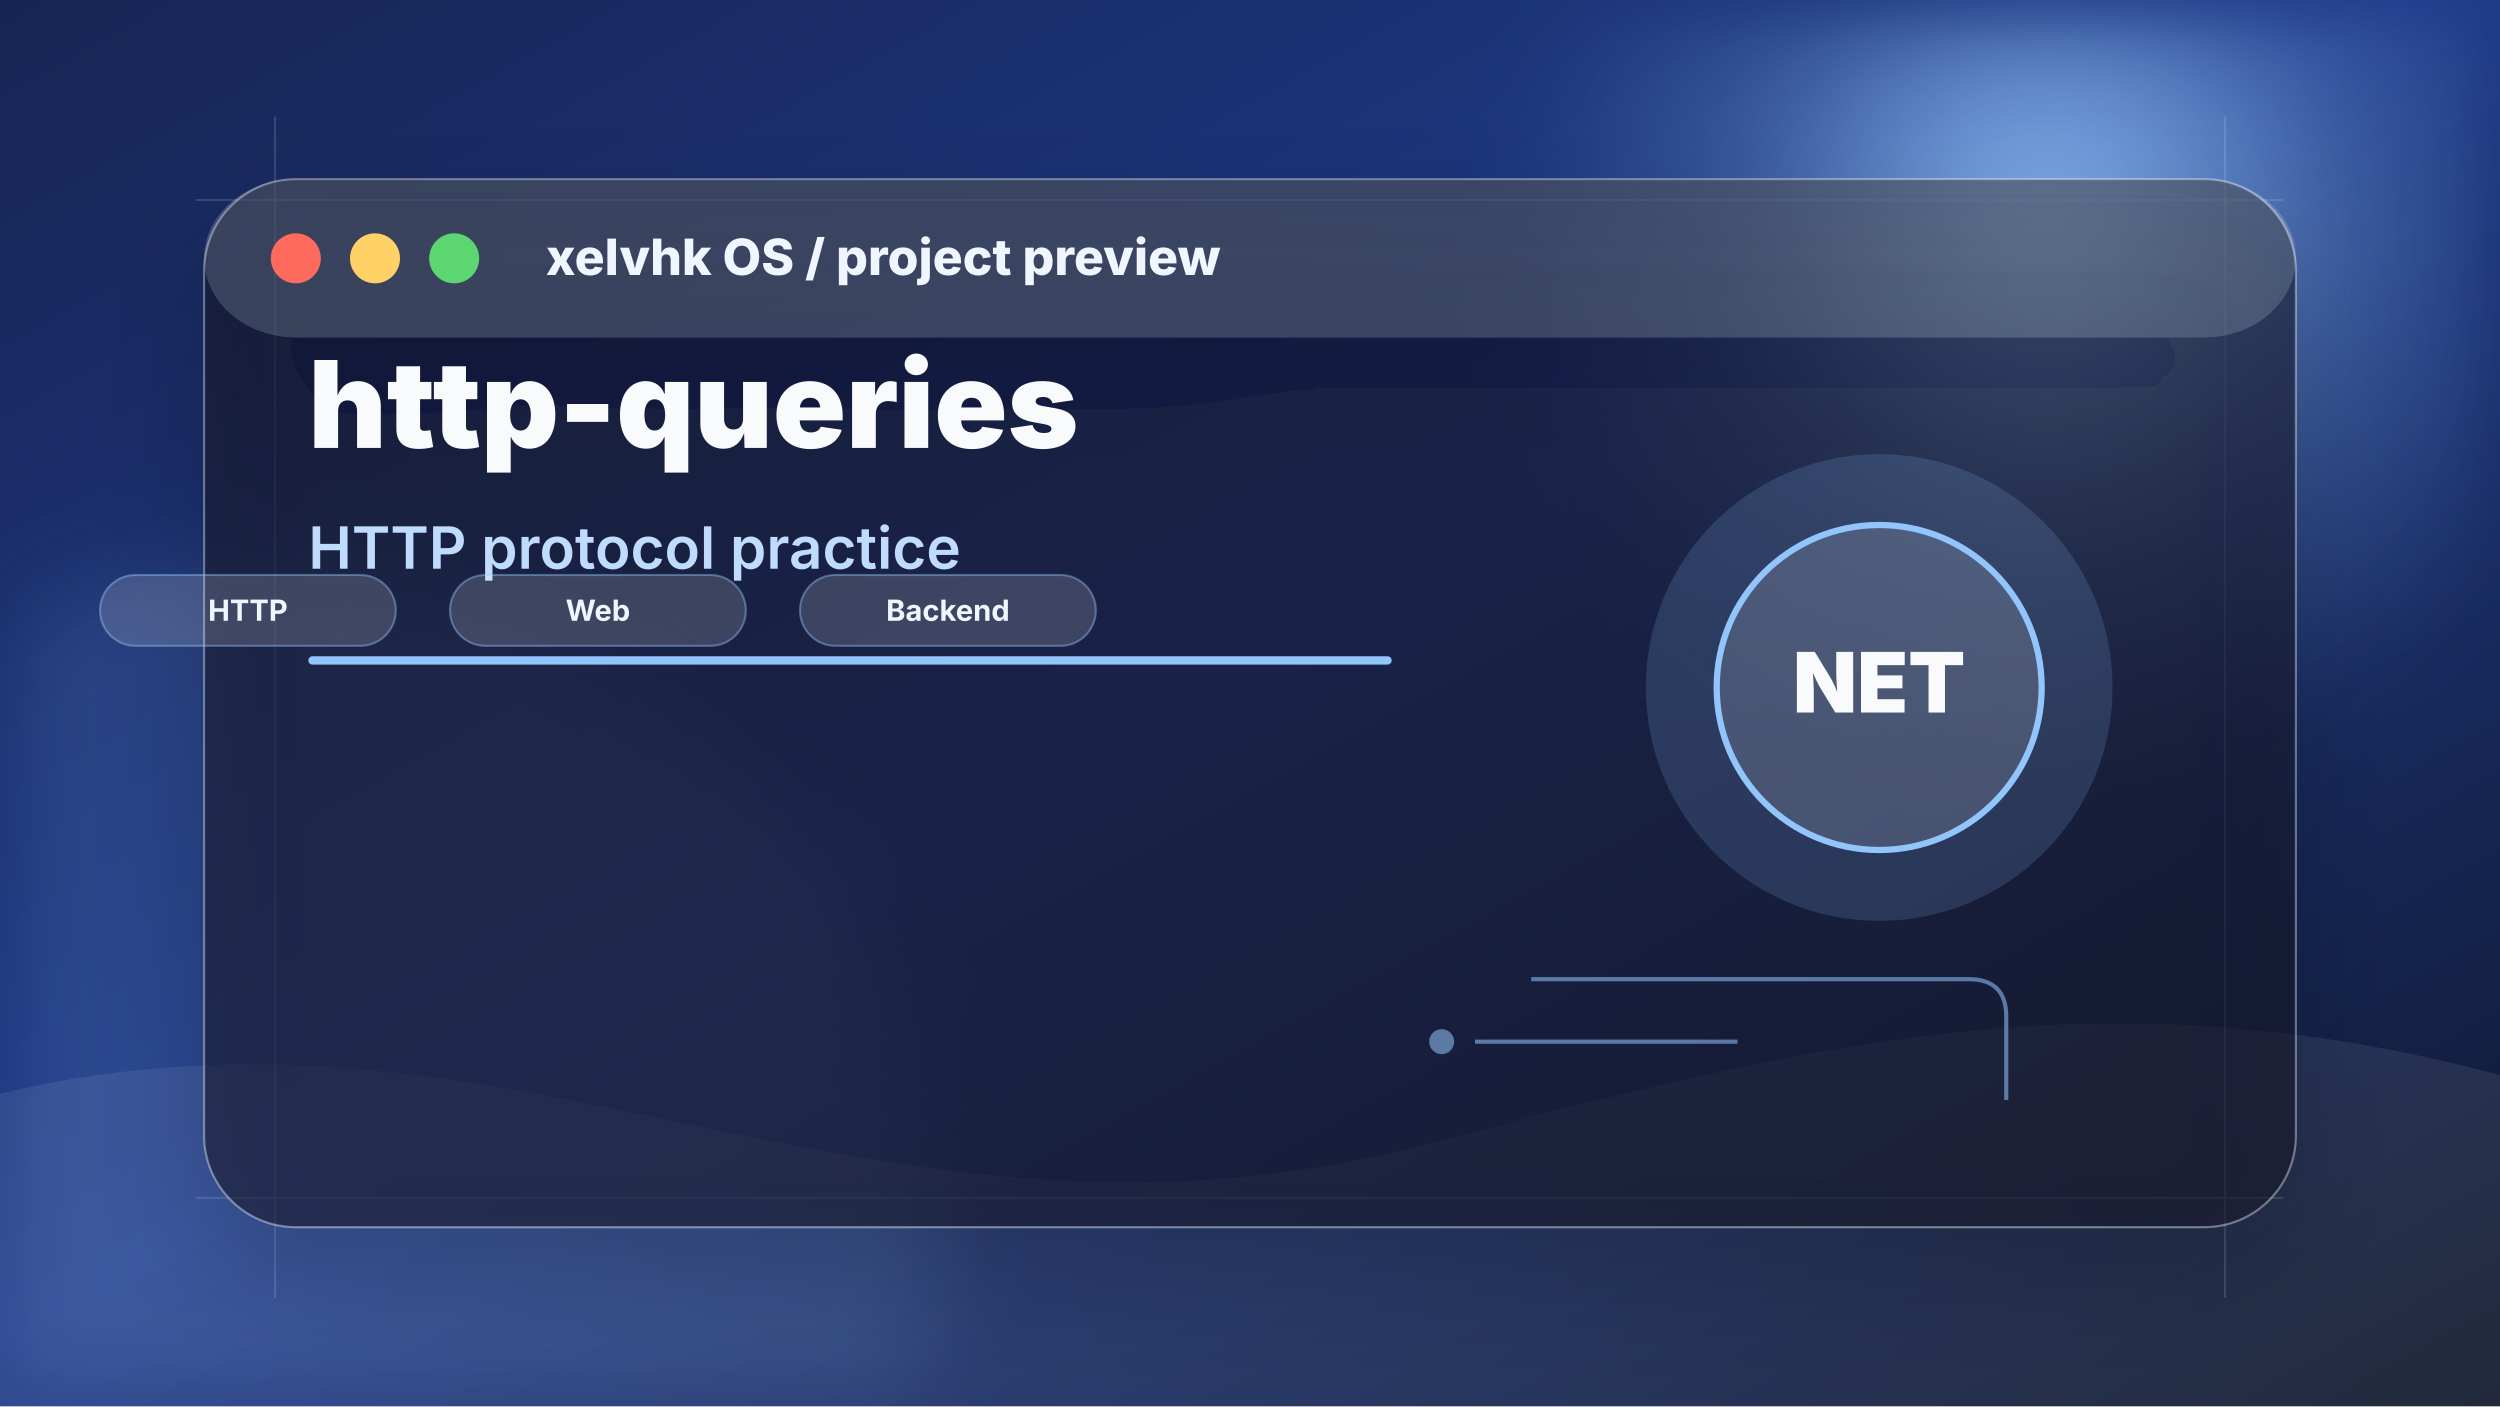
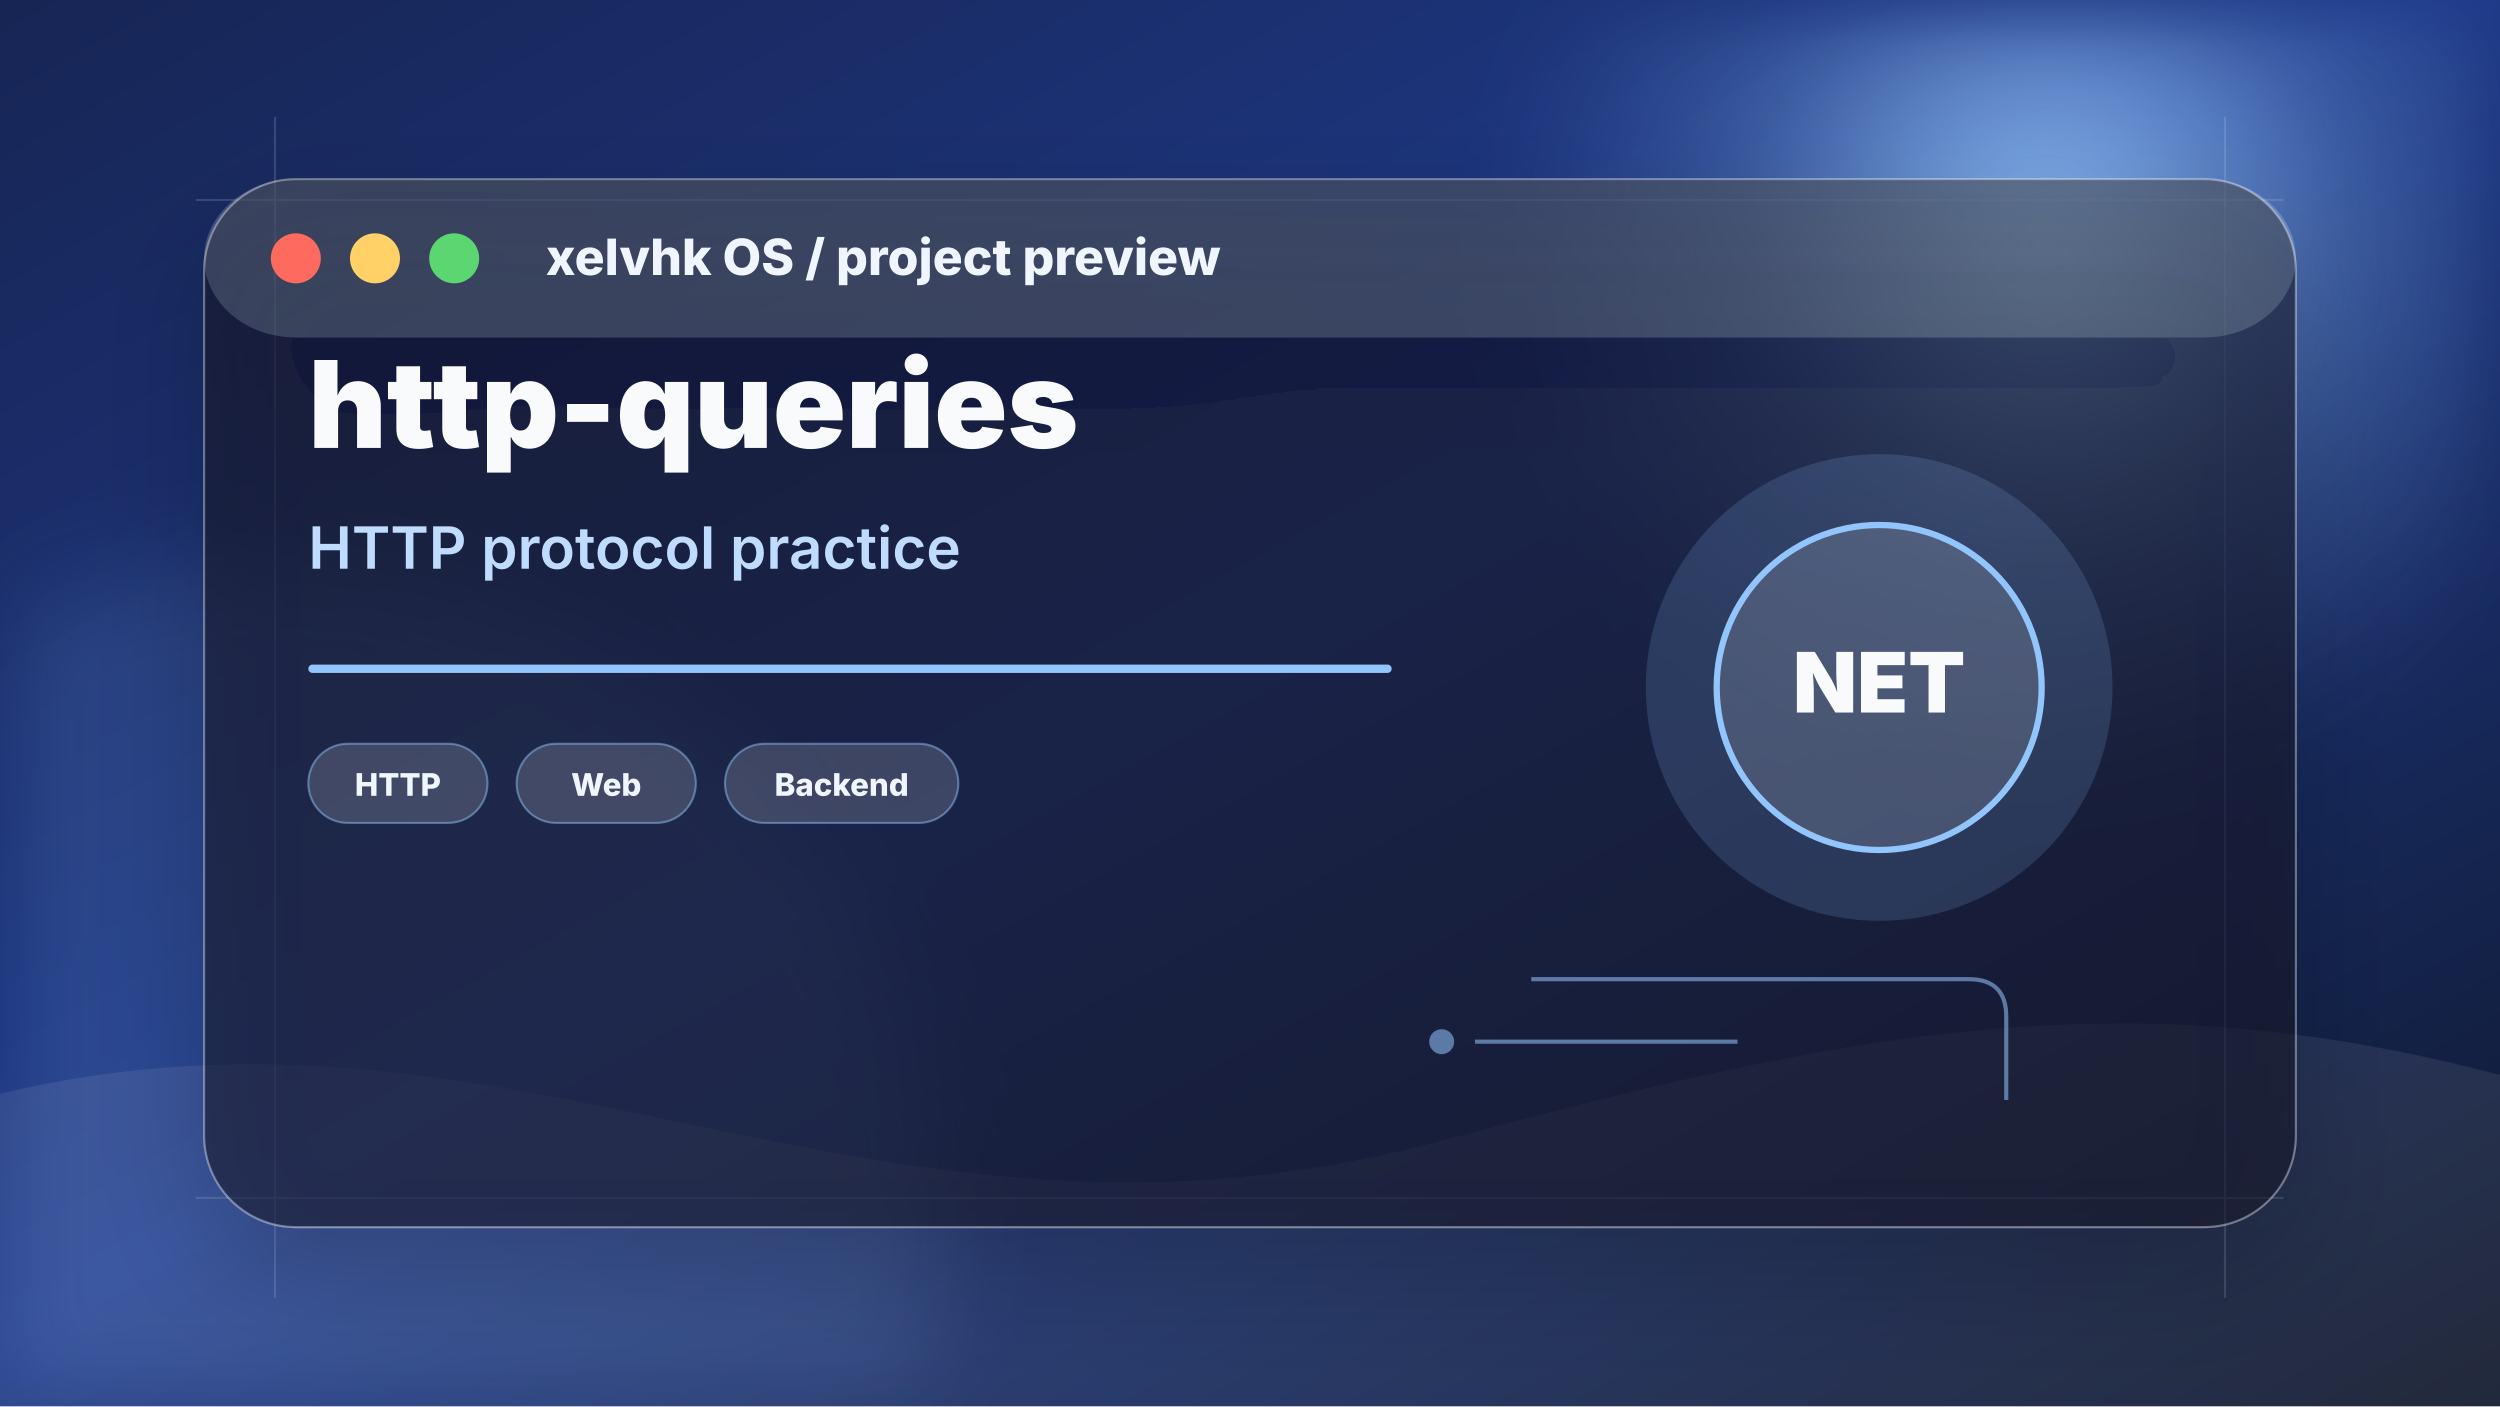
<svg xmlns="http://www.w3.org/2000/svg" width="1200" height="675" viewBox="0 0 1200 675" role="img" aria-label="http-queries preview">
  <defs>
    <linearGradient id="bg" x1="0" y1="0" x2="1" y2="1">
      <stop offset="0" stop-color="#172554" />
      <stop offset="0.48" stop-color="#1e3a8a" />
      <stop offset="1" stop-color="#0f172a" />
    </linearGradient>
    <radialGradient id="orb" cx="50%" cy="50%" r="50%">
      <stop offset="0" stop-color="#93c5fd" stop-opacity="0.95" />
      <stop offset="0.58" stop-color="#93c5fd" stop-opacity="0.22" />
      <stop offset="1" stop-color="#93c5fd" stop-opacity="0" />
    </radialGradient>
    <filter id="blur">
      <feGaussianBlur stdDeviation="22" />
    </filter>
    <filter id="shadow" x="-20%" y="-20%" width="140%" height="140%">
      <feDropShadow dx="0" dy="24" stdDeviation="28" flood-color="#020617" flood-opacity="0.34" />
    </filter>
  </defs>
  <rect width="1200" height="675" fill="url(#bg)" />
  <circle cx="982" cy="118" r="260" fill="url(#orb)" filter="url(#blur)" />
  <circle cx="130" cy="590" r="320" fill="#93c5fd" opacity="0.12" filter="url(#blur)" />
  <path d="M0 525 C250 465 420 620 690 548 C885 496 1018 468 1200 516 L1200 675 L0 675 Z" fill="#ffffff" opacity="0.08" />
  <g opacity="0.16" stroke="#dbeafe" stroke-width="1">
    <path d="M94 96 H1096" />
    <path d="M94 575 H1096" />
    <path d="M132 56 V623" />
    <path d="M1068 56 V623" />
  </g>
  <g filter="url(#shadow)">
    <rect x="98" y="86" width="1004" height="503" rx="44" fill="rgba(15,23,42,0.58)" stroke="rgba(255,255,255,0.36)" />
    <rect x="98" y="86" width="1004" height="76" rx="44" fill="rgba(255,255,255,0.16)" />
    <circle cx="142" cy="124" r="12" fill="#ff6b5f" />
    <circle cx="180" cy="124" r="12" fill="#ffd166" />
    <circle cx="218" cy="124" r="12" fill="#5bd66f" />
    <text x="262" y="132" font-family="Manrope, Inter, Arial, sans-serif" font-size="24" font-weight="800" fill="#eff6ff">xelvhk OS / project preview</text>
  </g>
  <g transform="translate(790 218)">
    <circle cx="112" cy="112" r="112" fill="#93c5fd" opacity="0.16" />
    <circle cx="112" cy="112" r="78" fill="rgba(255,255,255,0.14)" stroke="#93c5fd" stroke-width="3" />
    <text x="112" y="124" text-anchor="middle" font-family="Manrope, Inter, Arial, sans-serif" font-size="40" font-weight="900" fill="#f8fafc">NET</text>
  </g>
  <g transform="translate(148 215)">
    <text x="0" y="0" font-family="Manrope, Inter, Arial, sans-serif" font-size="58" font-weight="900" fill="#f8fafc">http-queries</text>
    <text x="0" y="58" font-family="Manrope, Inter, Arial, sans-serif" font-size="28" font-weight="600" fill="#bfdbfe">HTTP protocol practice</text>
-     <rect x="0" y="100" width="520" height="4" rx="2" fill="#93c5fd" />
-   </g>
-   <g transform="translate(48 276)">
-     <rect width="142" height="34" rx="17" fill="rgba(255,255,255,0.16)" stroke="#93c5fd" stroke-opacity="0.42" />
-     <text x="71" y="22" text-anchor="middle" font-family="Manrope, Inter, Arial, sans-serif" font-size="14" font-weight="700" fill="#eff6ff">HTTP</text>
-   </g>
-   <g transform="translate(216 276)">
-     <rect width="142" height="34" rx="17" fill="rgba(255,255,255,0.16)" stroke="#93c5fd" stroke-opacity="0.42" />
-     <text x="71" y="22" text-anchor="middle" font-family="Manrope, Inter, Arial, sans-serif" font-size="14" font-weight="700" fill="#eff6ff">Web</text>
-   </g>
-   <g transform="translate(384 276)">
-     <rect width="142" height="34" rx="17" fill="rgba(255,255,255,0.16)" stroke="#93c5fd" stroke-opacity="0.42" />
-     <text x="71" y="22" text-anchor="middle" font-family="Manrope, Inter, Arial, sans-serif" font-size="14" font-weight="700" fill="#eff6ff">Backend</text>
+     <rect x="0" y="104" width="520" height="4" rx="2" fill="#93c5fd" />
+     <g transform="translate(0 142)">
+       <g transform="translate(0 0)">
+         <rect width="86" height="38" rx="19" fill="rgba(255,255,255,0.16)" stroke="#93c5fd" stroke-opacity="0.48" />
+         <text x="43" y="25" text-anchor="middle" font-family="Manrope, Inter, Arial, sans-serif" font-size="15" font-weight="800" fill="#eff6ff">HTTP</text>
+       </g>
+       <g transform="translate(100 0)">
+         <rect width="86" height="38" rx="19" fill="rgba(255,255,255,0.16)" stroke="#93c5fd" stroke-opacity="0.48" />
+         <text x="43" y="25" text-anchor="middle" font-family="Manrope, Inter, Arial, sans-serif" font-size="15" font-weight="800" fill="#eff6ff">Web</text>
+       </g>
+       <g transform="translate(200 0)">
+         <rect width="112" height="38" rx="19" fill="rgba(255,255,255,0.16)" stroke="#93c5fd" stroke-opacity="0.48" />
+         <text x="56" y="25" text-anchor="middle" font-family="Manrope, Inter, Arial, sans-serif" font-size="15" font-weight="800" fill="#eff6ff">Backend</text>
+       </g>
+     </g>
  </g>
  <g opacity="0.55" fill="none" stroke="#93c5fd" stroke-width="2">
    <path d="M735 470 h210 q18 0 18 18 v40" />
    <path d="M708 500 h126" />
    <circle cx="692" cy="500" r="5" fill="#93c5fd" />
  </g>
</svg>
